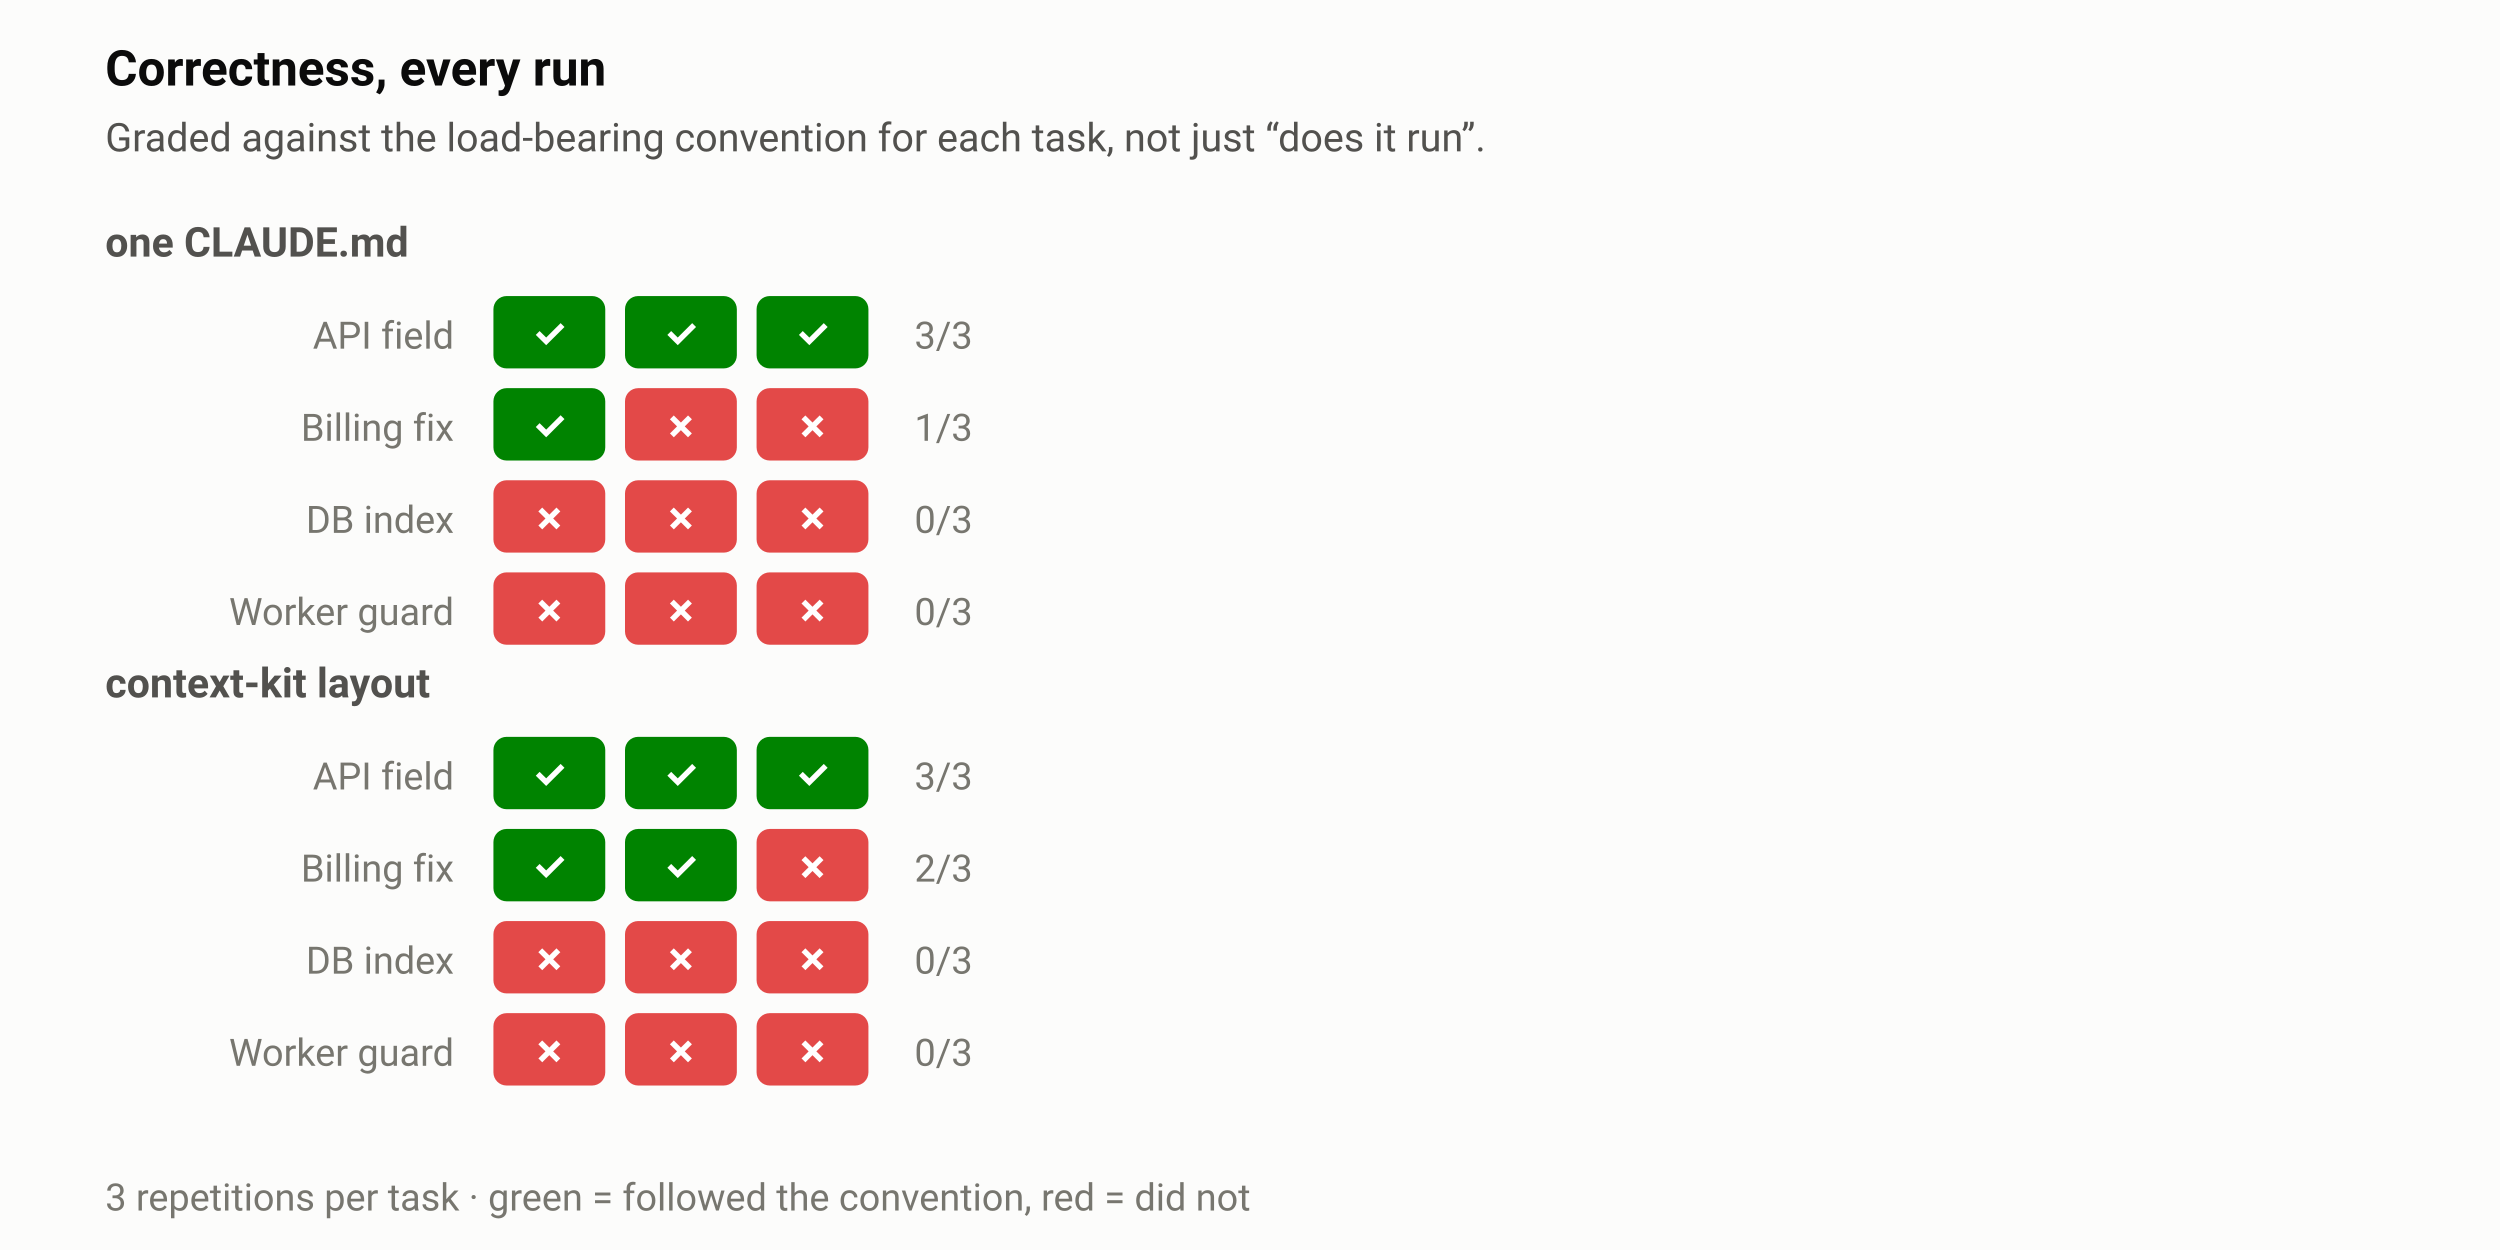
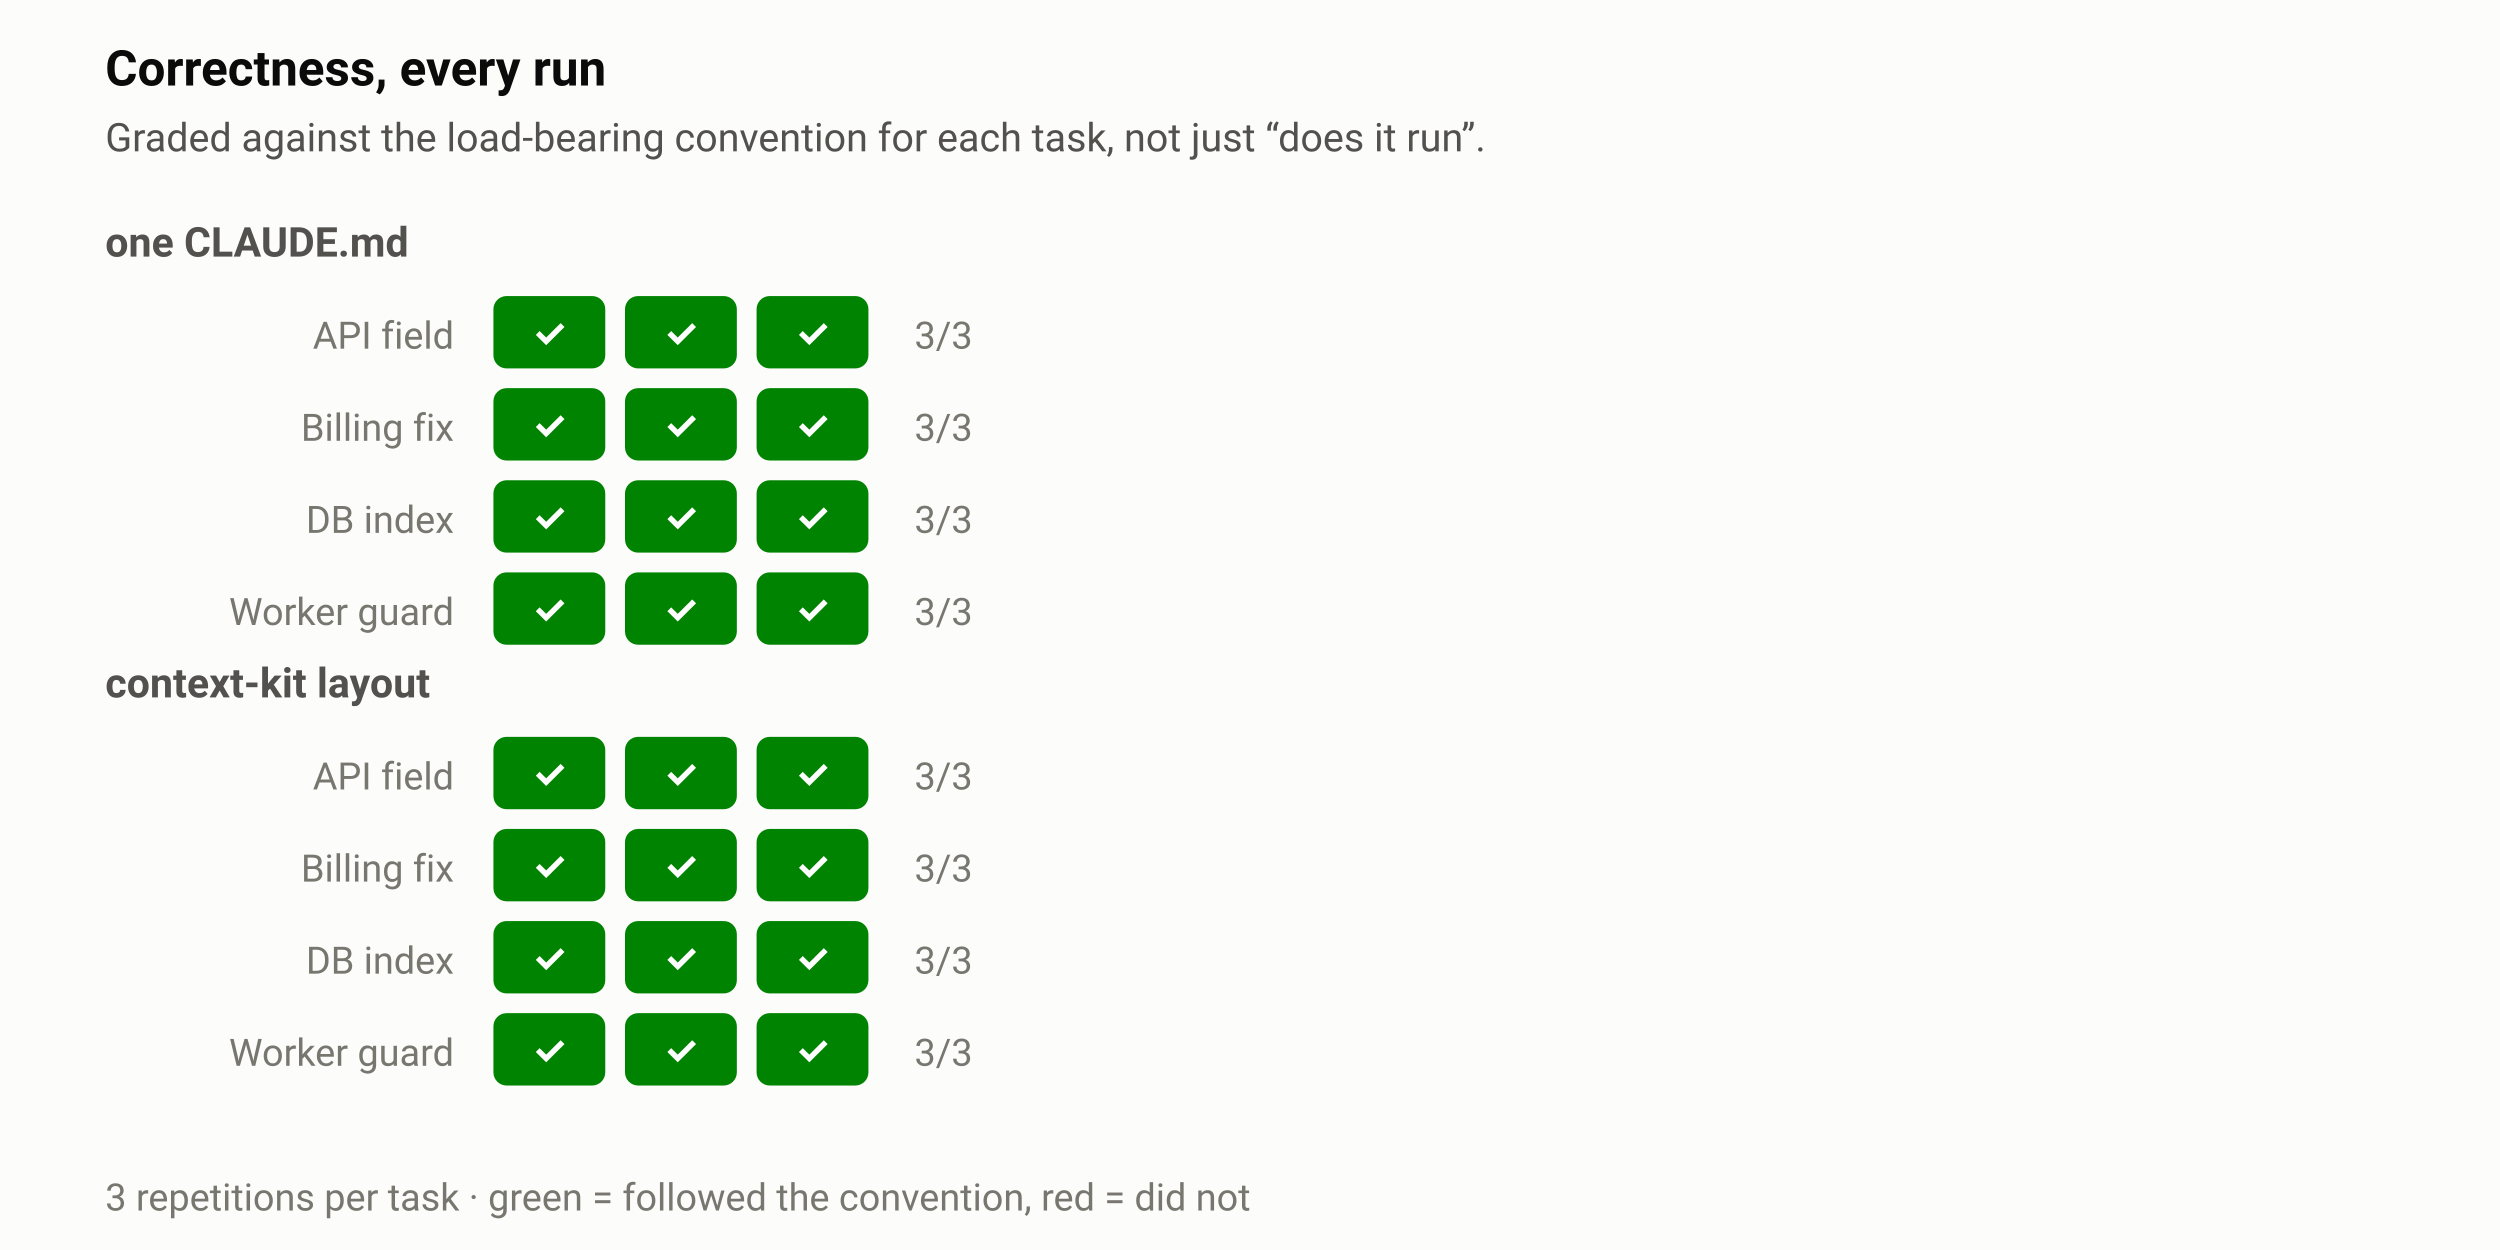
<svg xmlns="http://www.w3.org/2000/svg" viewBox="0 0 760 380" width="760" height="380" role="img" aria-label="Correctness of every run" font-family="ui-sans-serif,-apple-system,Segoe UI,Roboto,sans-serif">
  <rect width="760" height="380" fill="#fcfcfb" />
  <text x="32" y="26" font-size="15" font-weight="600" fill="#0b0b0b">Correctness, every run</text>
  <text x="32" y="46" font-size="12" fill="#52514e">Graded against the load-bearing convention for each task, not just “does it run”.</text>
  <text x="32" y="78" font-size="12.5" font-weight="600" fill="#52514e">one CLAUDE.md</text>
  <text x="138" y="106" text-anchor="end" font-size="11.5" fill="#77766f">API field</text>
  <rect x="150" y="90" width="34" height="22" rx="4" fill="#008300" />
  <text x="167.0" y="105.5" text-anchor="middle" font-size="12" font-weight="700" fill="#ffffff">✓</text>
  <rect x="190" y="90" width="34" height="22" rx="4" fill="#008300" />
  <text x="207.0" y="105.5" text-anchor="middle" font-size="12" font-weight="700" fill="#ffffff">✓</text>
  <rect x="230" y="90" width="34" height="22" rx="4" fill="#008300" />
  <text x="247.0" y="105.5" text-anchor="middle" font-size="12" font-weight="700" fill="#ffffff">✓</text>
  <text x="278" y="106" font-size="11.5" fill="#77766f">3/3</text>
  <text x="138" y="134" text-anchor="end" font-size="11.5" fill="#77766f">Billing fix</text>
  <rect x="150" y="118" width="34" height="22" rx="4" fill="#008300" />
  <text x="167.0" y="133.5" text-anchor="middle" font-size="12" font-weight="700" fill="#ffffff">✓</text>
-   <rect x="190" y="118" width="34" height="22" rx="4" fill="#e34948" />
-   <text x="207.0" y="133.5" text-anchor="middle" font-size="12" font-weight="700" fill="#ffffff">✗</text>
-   <rect x="230" y="118" width="34" height="22" rx="4" fill="#e34948" />
-   <text x="247.0" y="133.5" text-anchor="middle" font-size="12" font-weight="700" fill="#ffffff">✗</text>
-   <text x="278" y="134" font-size="11.5" fill="#77766f">1/3</text>
+   <rect x="190" y="118" width="34" height="22" rx="4" fill="#008300" />
+   <text x="207.0" y="133.5" text-anchor="middle" font-size="12" font-weight="700" fill="#ffffff">✓</text>
+   <rect x="230" y="118" width="34" height="22" rx="4" fill="#008300" />
+   <text x="247.0" y="133.5" text-anchor="middle" font-size="12" font-weight="700" fill="#ffffff">✓</text>
+   <text x="278" y="134" font-size="11.5" fill="#77766f">3/3</text>
  <text x="138" y="162" text-anchor="end" font-size="11.5" fill="#77766f">DB index</text>
-   <rect x="150" y="146" width="34" height="22" rx="4" fill="#e34948" />
-   <text x="167.0" y="161.5" text-anchor="middle" font-size="12" font-weight="700" fill="#ffffff">✗</text>
-   <rect x="190" y="146" width="34" height="22" rx="4" fill="#e34948" />
-   <text x="207.0" y="161.5" text-anchor="middle" font-size="12" font-weight="700" fill="#ffffff">✗</text>
-   <rect x="230" y="146" width="34" height="22" rx="4" fill="#e34948" />
-   <text x="247.0" y="161.5" text-anchor="middle" font-size="12" font-weight="700" fill="#ffffff">✗</text>
-   <text x="278" y="162" font-size="11.5" fill="#77766f">0/3</text>
+   <rect x="150" y="146" width="34" height="22" rx="4" fill="#008300" />
+   <text x="167.0" y="161.5" text-anchor="middle" font-size="12" font-weight="700" fill="#ffffff">✓</text>
+   <rect x="190" y="146" width="34" height="22" rx="4" fill="#008300" />
+   <text x="207.0" y="161.5" text-anchor="middle" font-size="12" font-weight="700" fill="#ffffff">✓</text>
+   <rect x="230" y="146" width="34" height="22" rx="4" fill="#008300" />
+   <text x="247.0" y="161.5" text-anchor="middle" font-size="12" font-weight="700" fill="#ffffff">✓</text>
+   <text x="278" y="162" font-size="11.5" fill="#77766f">3/3</text>
  <text x="138" y="190" text-anchor="end" font-size="11.5" fill="#77766f">Worker guard</text>
-   <rect x="150" y="174" width="34" height="22" rx="4" fill="#e34948" />
-   <text x="167.0" y="189.5" text-anchor="middle" font-size="12" font-weight="700" fill="#ffffff">✗</text>
-   <rect x="190" y="174" width="34" height="22" rx="4" fill="#e34948" />
-   <text x="207.0" y="189.5" text-anchor="middle" font-size="12" font-weight="700" fill="#ffffff">✗</text>
-   <rect x="230" y="174" width="34" height="22" rx="4" fill="#e34948" />
-   <text x="247.0" y="189.5" text-anchor="middle" font-size="12" font-weight="700" fill="#ffffff">✗</text>
-   <text x="278" y="190" font-size="11.5" fill="#77766f">0/3</text>
+   <rect x="150" y="174" width="34" height="22" rx="4" fill="#008300" />
+   <text x="167.0" y="189.5" text-anchor="middle" font-size="12" font-weight="700" fill="#ffffff">✓</text>
+   <rect x="190" y="174" width="34" height="22" rx="4" fill="#008300" />
+   <text x="207.0" y="189.5" text-anchor="middle" font-size="12" font-weight="700" fill="#ffffff">✓</text>
+   <rect x="230" y="174" width="34" height="22" rx="4" fill="#008300" />
+   <text x="247.0" y="189.5" text-anchor="middle" font-size="12" font-weight="700" fill="#ffffff">✓</text>
+   <text x="278" y="190" font-size="11.5" fill="#77766f">3/3</text>
  <text x="32" y="212" font-size="12.5" font-weight="600" fill="#52514e">context-kit layout</text>
  <text x="138" y="240" text-anchor="end" font-size="11.5" fill="#77766f">API field</text>
  <rect x="150" y="224" width="34" height="22" rx="4" fill="#008300" />
  <text x="167.0" y="239.5" text-anchor="middle" font-size="12" font-weight="700" fill="#ffffff">✓</text>
  <rect x="190" y="224" width="34" height="22" rx="4" fill="#008300" />
  <text x="207.0" y="239.5" text-anchor="middle" font-size="12" font-weight="700" fill="#ffffff">✓</text>
  <rect x="230" y="224" width="34" height="22" rx="4" fill="#008300" />
  <text x="247.0" y="239.5" text-anchor="middle" font-size="12" font-weight="700" fill="#ffffff">✓</text>
  <text x="278" y="240" font-size="11.5" fill="#77766f">3/3</text>
  <text x="138" y="268" text-anchor="end" font-size="11.5" fill="#77766f">Billing fix</text>
  <rect x="150" y="252" width="34" height="22" rx="4" fill="#008300" />
  <text x="167.0" y="267.5" text-anchor="middle" font-size="12" font-weight="700" fill="#ffffff">✓</text>
  <rect x="190" y="252" width="34" height="22" rx="4" fill="#008300" />
  <text x="207.0" y="267.5" text-anchor="middle" font-size="12" font-weight="700" fill="#ffffff">✓</text>
-   <rect x="230" y="252" width="34" height="22" rx="4" fill="#e34948" />
-   <text x="247.0" y="267.5" text-anchor="middle" font-size="12" font-weight="700" fill="#ffffff">✗</text>
-   <text x="278" y="268" font-size="11.5" fill="#77766f">2/3</text>
+   <rect x="230" y="252" width="34" height="22" rx="4" fill="#008300" />
+   <text x="247.0" y="267.5" text-anchor="middle" font-size="12" font-weight="700" fill="#ffffff">✓</text>
+   <text x="278" y="268" font-size="11.5" fill="#77766f">3/3</text>
  <text x="138" y="296" text-anchor="end" font-size="11.5" fill="#77766f">DB index</text>
-   <rect x="150" y="280" width="34" height="22" rx="4" fill="#e34948" />
-   <text x="167.0" y="295.5" text-anchor="middle" font-size="12" font-weight="700" fill="#ffffff">✗</text>
-   <rect x="190" y="280" width="34" height="22" rx="4" fill="#e34948" />
-   <text x="207.0" y="295.5" text-anchor="middle" font-size="12" font-weight="700" fill="#ffffff">✗</text>
-   <rect x="230" y="280" width="34" height="22" rx="4" fill="#e34948" />
-   <text x="247.0" y="295.5" text-anchor="middle" font-size="12" font-weight="700" fill="#ffffff">✗</text>
-   <text x="278" y="296" font-size="11.5" fill="#77766f">0/3</text>
+   <rect x="150" y="280" width="34" height="22" rx="4" fill="#008300" />
+   <text x="167.0" y="295.5" text-anchor="middle" font-size="12" font-weight="700" fill="#ffffff">✓</text>
+   <rect x="190" y="280" width="34" height="22" rx="4" fill="#008300" />
+   <text x="207.0" y="295.5" text-anchor="middle" font-size="12" font-weight="700" fill="#ffffff">✓</text>
+   <rect x="230" y="280" width="34" height="22" rx="4" fill="#008300" />
+   <text x="247.0" y="295.5" text-anchor="middle" font-size="12" font-weight="700" fill="#ffffff">✓</text>
+   <text x="278" y="296" font-size="11.5" fill="#77766f">3/3</text>
  <text x="138" y="324" text-anchor="end" font-size="11.5" fill="#77766f">Worker guard</text>
-   <rect x="150" y="308" width="34" height="22" rx="4" fill="#e34948" />
-   <text x="167.0" y="323.5" text-anchor="middle" font-size="12" font-weight="700" fill="#ffffff">✗</text>
-   <rect x="190" y="308" width="34" height="22" rx="4" fill="#e34948" />
-   <text x="207.0" y="323.5" text-anchor="middle" font-size="12" font-weight="700" fill="#ffffff">✗</text>
-   <rect x="230" y="308" width="34" height="22" rx="4" fill="#e34948" />
-   <text x="247.0" y="323.5" text-anchor="middle" font-size="12" font-weight="700" fill="#ffffff">✗</text>
-   <text x="278" y="324" font-size="11.5" fill="#77766f">0/3</text>
+   <rect x="150" y="308" width="34" height="22" rx="4" fill="#008300" />
+   <text x="167.0" y="323.5" text-anchor="middle" font-size="12" font-weight="700" fill="#ffffff">✓</text>
+   <rect x="190" y="308" width="34" height="22" rx="4" fill="#008300" />
+   <text x="207.0" y="323.5" text-anchor="middle" font-size="12" font-weight="700" fill="#ffffff">✓</text>
+   <rect x="230" y="308" width="34" height="22" rx="4" fill="#008300" />
+   <text x="247.0" y="323.5" text-anchor="middle" font-size="12" font-weight="700" fill="#ffffff">✓</text>
+   <text x="278" y="324" font-size="11.5" fill="#77766f">3/3</text>
  <text x="32" y="368" font-size="11.5" fill="#77766f">3 repetitions per task · green = followed the convention, red = did not</text>
</svg>
